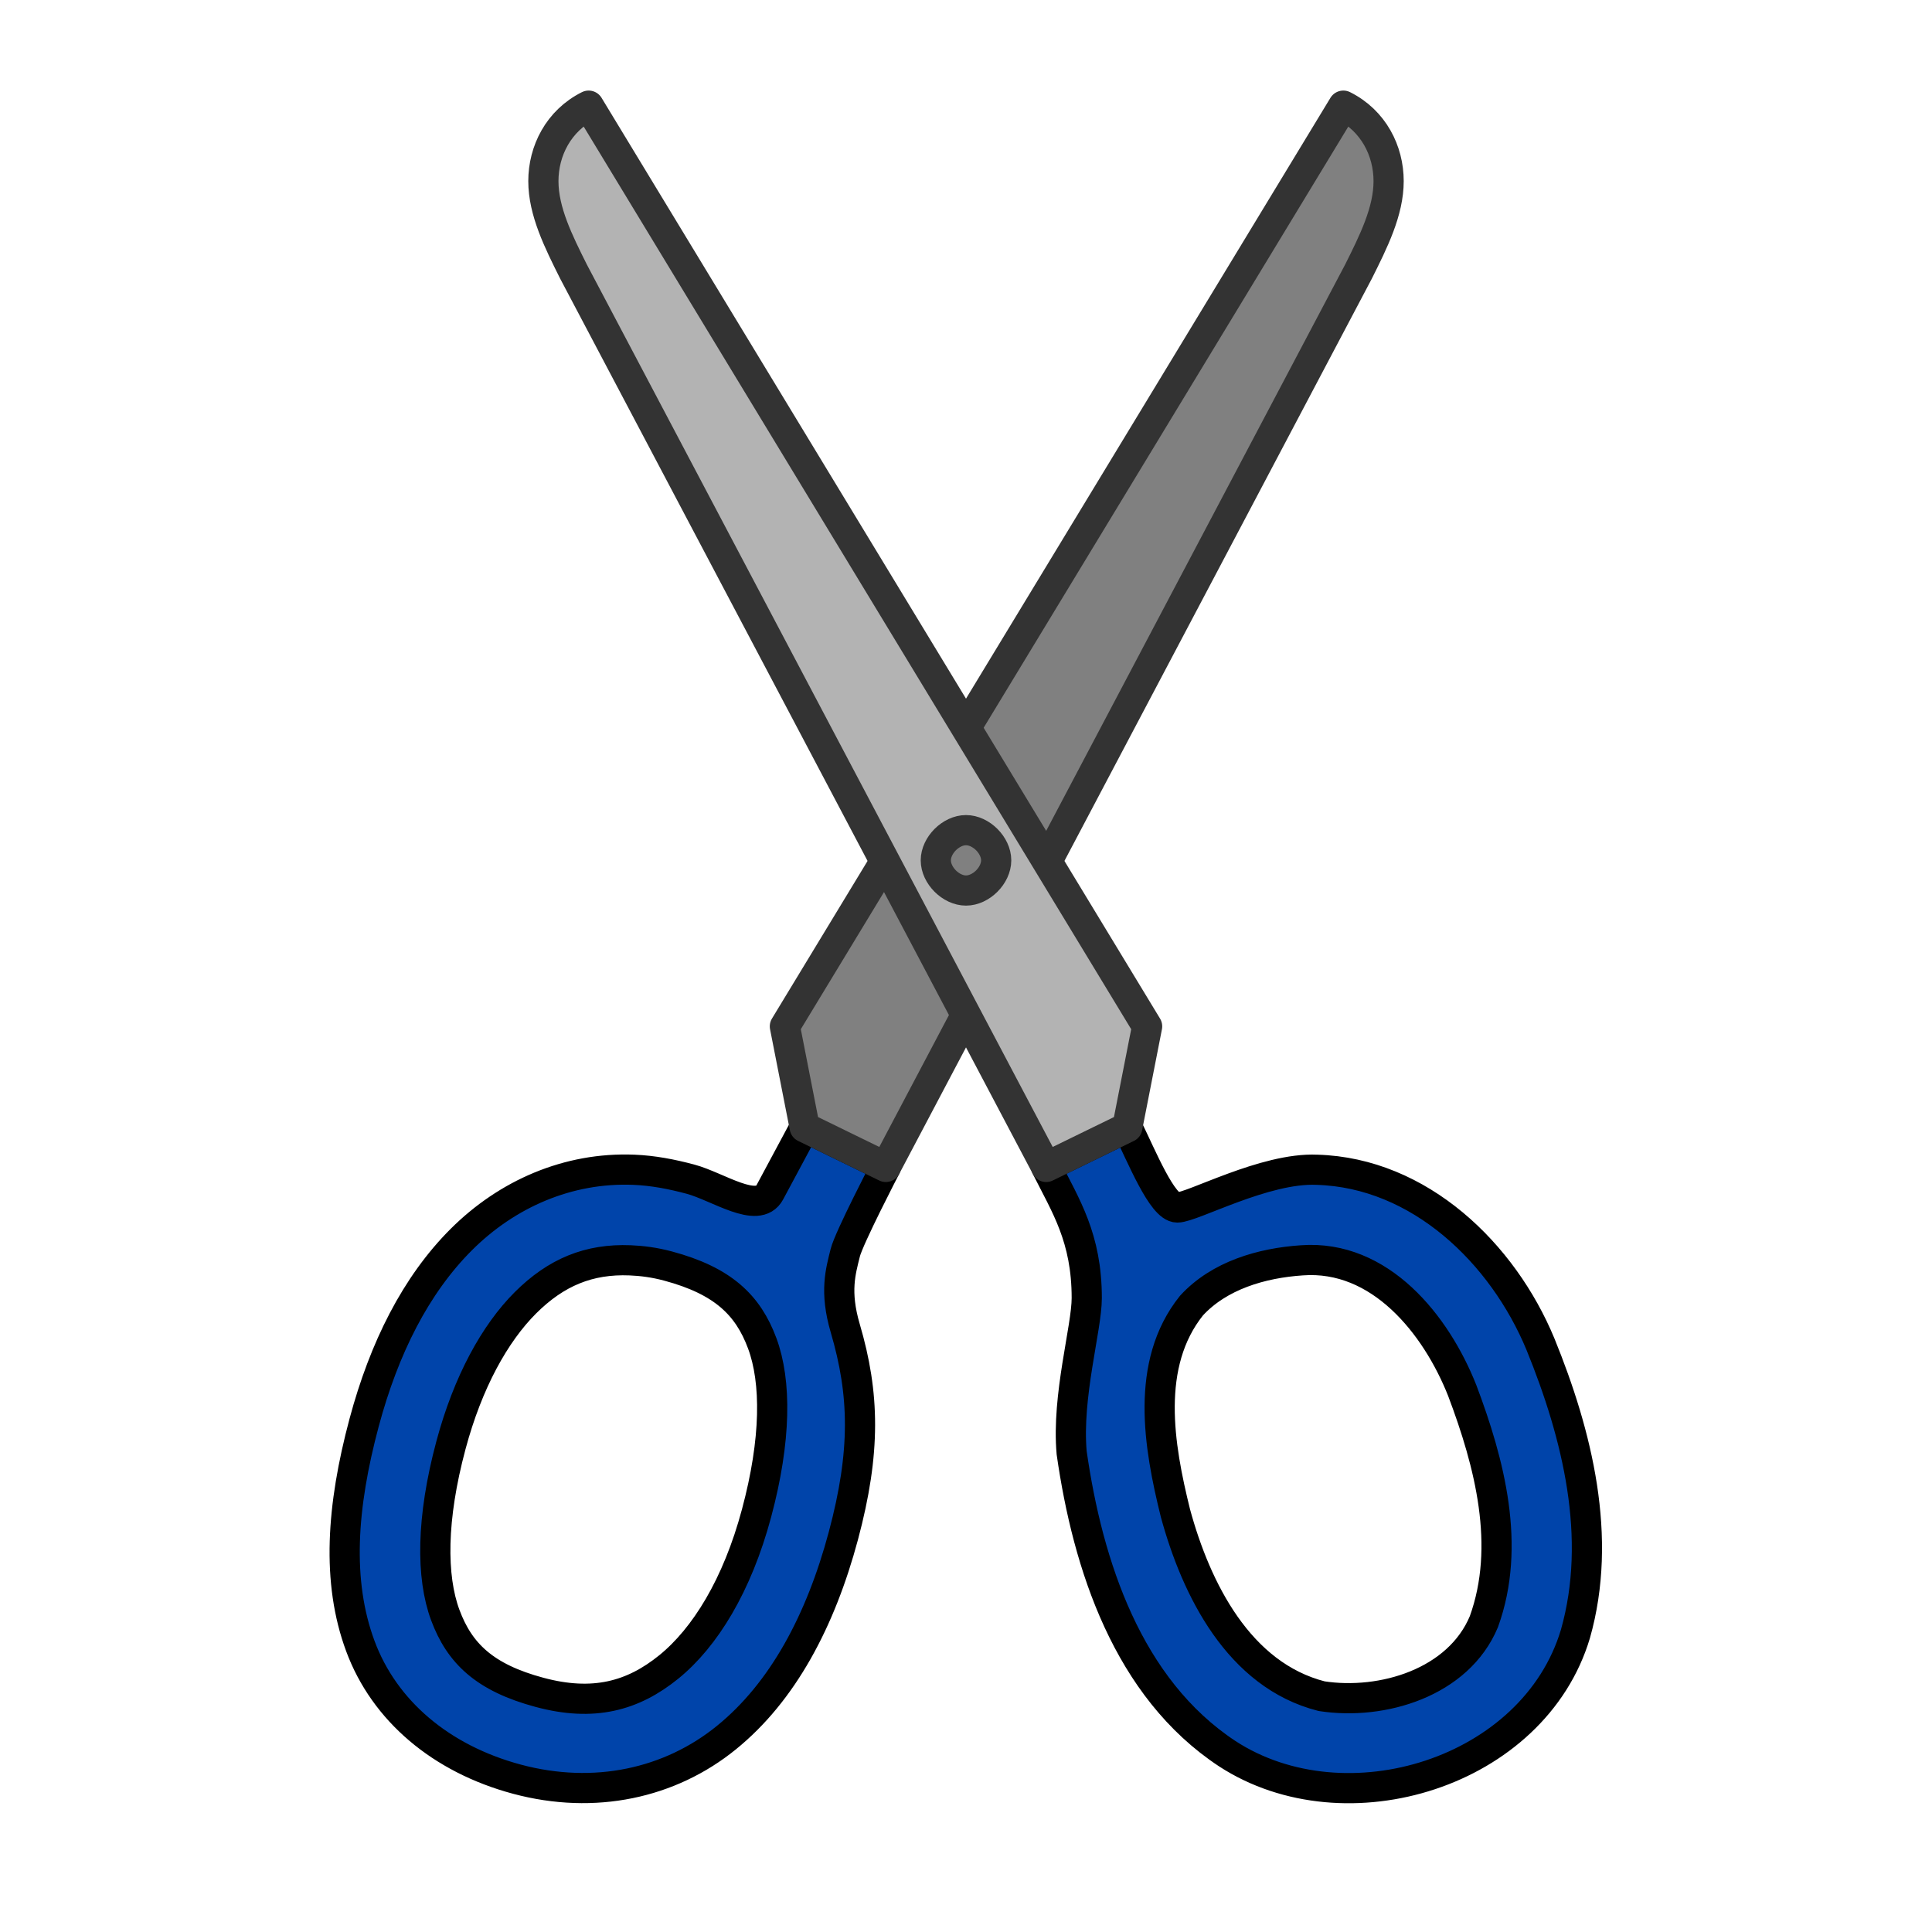
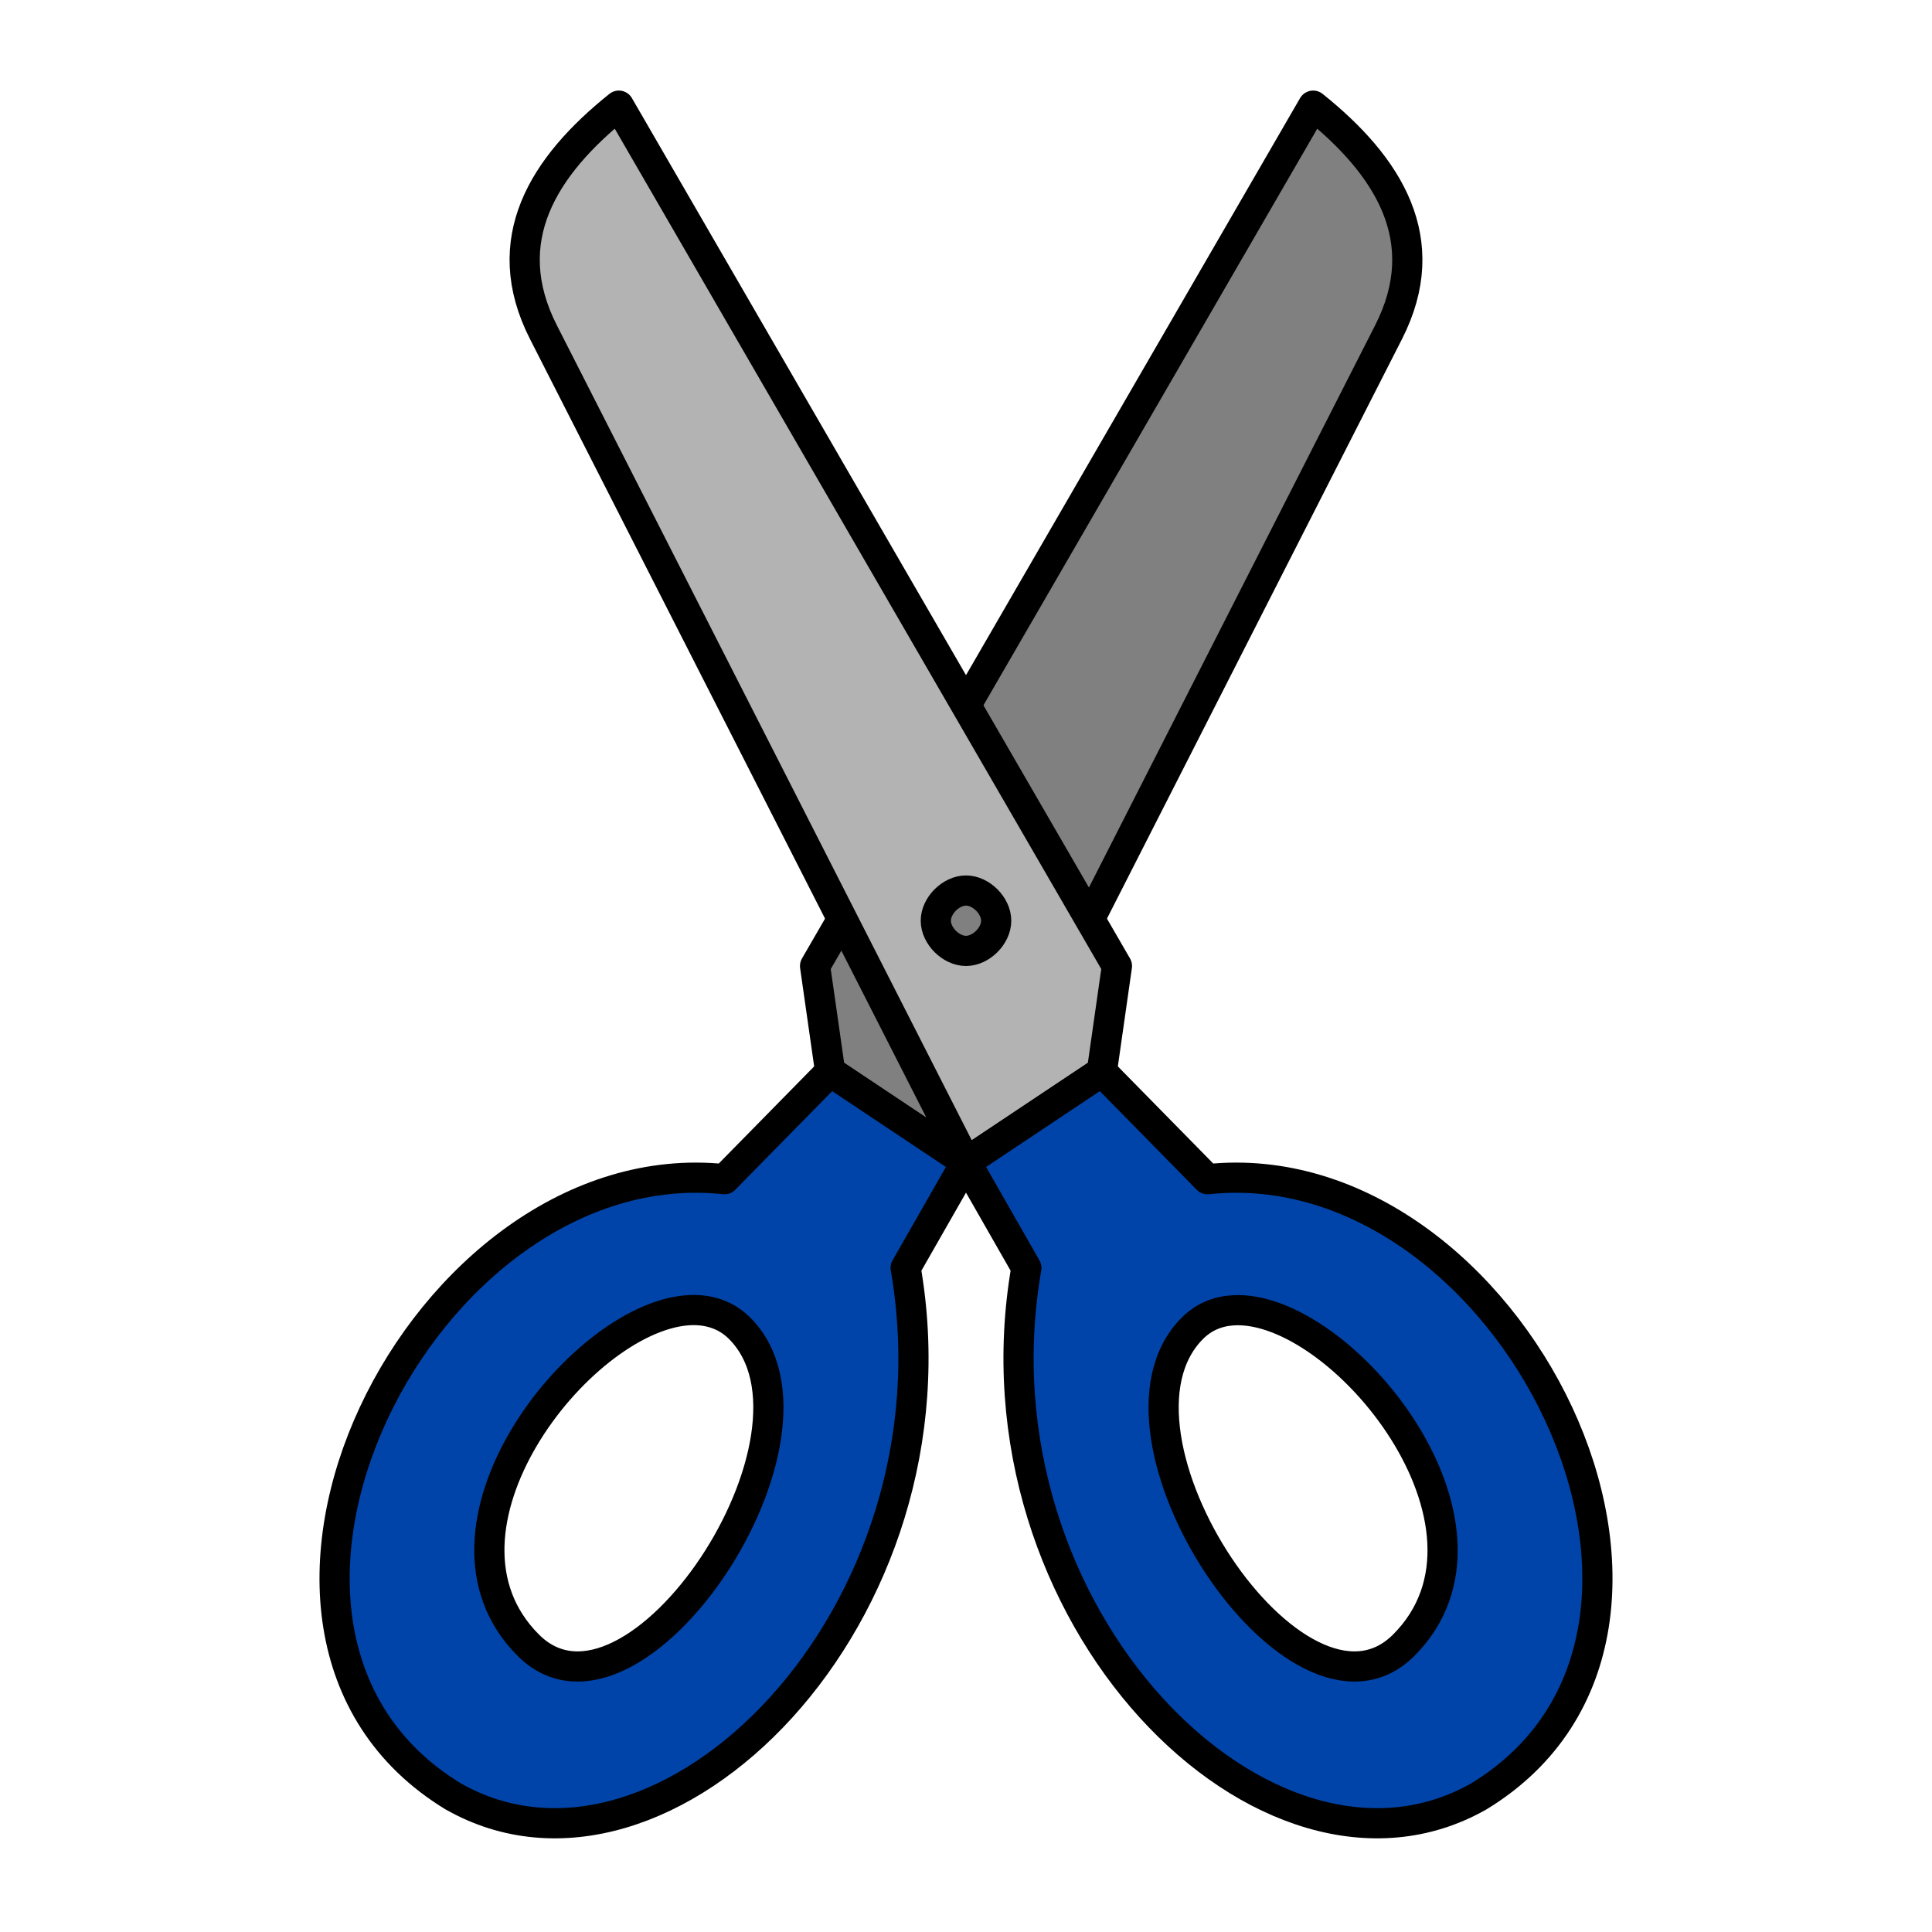
<svg xmlns="http://www.w3.org/2000/svg" version="1.0" width="64" height="64" id="svg2385">
  <defs id="defs2387" />
-   <path d="M 26.656,37.344 L 25.5,39.5 C 25.104,40.239 23.782,39.306 22.875,39.062 C 22.243,38.893 21.631,38.776 21,38.75 C 18.811,38.661 16.79,39.556 15.281,41.062 C 13.772,42.569 12.724,44.655 12.062,47.125 C 11.317,49.908 11.143,52.39 11.938,54.531 C 12.732,56.672 14.606,58.262 17.125,58.938 C 19.694,59.626 22.195,59.078 24.062,57.562 C 25.93,56.047 27.182,53.696 27.938,50.875 C 28.683,48.092 28.641,46.181 28,44 C 27.643,42.785 27.847,42.121 28,41.5 C 28.119,41.014 29.344,38.656 29.344,38.656 L 26.656,37.344 z M 37.344,37.344 C 36.448,37.781 35.552,38.219 34.656,38.656 C 35.302,39.948 36,41 36,43 C 36,44 35.333,46.244 35.5,48.125 C 36.034,51.854 37.358,55.92 40.656,58.094 C 44.587,60.651 50.811,58.73 52.188,54.125 C 53.095,50.926 52.251,47.528 51.031,44.531 C 49.783,41.516 47.031,38.849 43.625,38.75 C 41.9,38.672 39.5,40 39,40 C 38.5,40 37.823,38.312 37.344,37.344 z M 20.875,41.75 C 21.259,41.766 21.67,41.816 22.125,41.938 C 23.952,42.427 24.781,43.236 25.25,44.5 C 25.719,45.764 25.715,47.692 25.062,50.125 C 24.421,52.52 23.353,54.247 22.156,55.219 C 20.959,56.19 19.652,56.539 17.875,56.062 C 16.048,55.573 15.219,54.764 14.75,53.5 C 14.281,52.236 14.285,50.308 14.938,47.875 C 15.499,45.781 16.391,44.17 17.406,43.156 C 18.422,42.143 19.51,41.695 20.875,41.75 z M 43.125,41.75 C 45.72,41.556 47.572,43.874 48.438,46.062 C 49.347,48.468 50.063,51.21 49.156,53.719 C 48.313,55.741 45.791,56.498 43.781,56.188 C 41.038,55.491 39.623,52.642 38.938,50.125 C 38.386,47.902 37.919,45.187 39.469,43.25 C 40.39,42.246 41.801,41.838 43.125,41.75 z" id="path2505" style="fill:#0044aa;stroke:#000000;stroke-width:1;stroke-linecap:butt;stroke-linejoin:round" />
-   <path d="M 44.5,3.5 L 26,34 L 26.656,37.344 L 29.344,38.656 L 45,9 C 45.5,8 46,7 46,6 C 46,5 45.5,4 44.5,3.5 z" id="path2511" style="fill:#808080;stroke:#333333;stroke-width:1;stroke-linecap:butt;stroke-linejoin:round" />
-   <path d="M 19.5,3.5 C 18.5,4 18,5 18,6 C 18,7 18.5,8 19,9 L 34.656,38.656 L 37.344,37.344 L 38,34 L 19.5,3.5 z M 32,27.5 C 32.5,27.5 33,28 33,28.5 C 33,29 32.5,29.5 32,29.5 C 31.5,29.5 31,29 31,28.5 C 31,28 31.5,27.5 32,27.5 z" id="path2509" style="fill:#b3b3b3;stroke:#333333;stroke-width:1;stroke-linecap:butt;stroke-linejoin:round" />
+   <path d="M 43.5,3.5 L 27,32 L 27.5,35.5 L 32,38.5 L 46,11 C 47.548,7.956 46,5.5 43.5,3.5 z" id="path2511" style="fill:#808080;stroke:#000000;stroke-width:1;stroke-linecap:round;stroke-linejoin:round" />
+   <path d="M 20.5,3.5 C 18,5.5 16.451,7.956 18,11 L 32,38.5 L 36.5,35.5 L 37,32 L 20.5,3.5 z M 32,29.5 C 32.5,29.5 33,30 33,30.5 C 33,31 32.5,31.5 32,31.5 C 31.5,31.5 31,31 31,30.5 C 31,30 31.5,29.5 32,29.5 z" id="path2509" style="fill:#b3b3b3;stroke:#000000;stroke-width:1;stroke-linecap:round;stroke-linejoin:round" />
+   <path d="M 27.5,35.5 L 24,39.063 C 14,38 6,54 15,59.5 C 22,63.5 32,53.5 30,42 L 32,38.5 L 27.5,35.5 z M 32,38.5 L 34,42 C 32,53.5 42,63.5 49,59.5 C 58,54 50,38 40,39.063 L 36.5,35.5 L 32,38.5 z M 22.75,43.406 C 23.417,43.352 24.031,43.531 24.5,44 C 28,47.5 21,58 17.5,54.5 C 13.703,50.703 19.15,43.7 22.75,43.406 z M 40.844,43.406 C 44.419,43.181 50.438,50.563 46.5,54.5 C 43,58 36,47.5 39.5,44 C 39.875,43.625 40.333,43.438 40.844,43.406 z" id="path2387" style="fill:#0044aa;stroke:#000000;stroke-width:1;stroke-linecap:round;stroke-linejoin:round" />
</svg>
